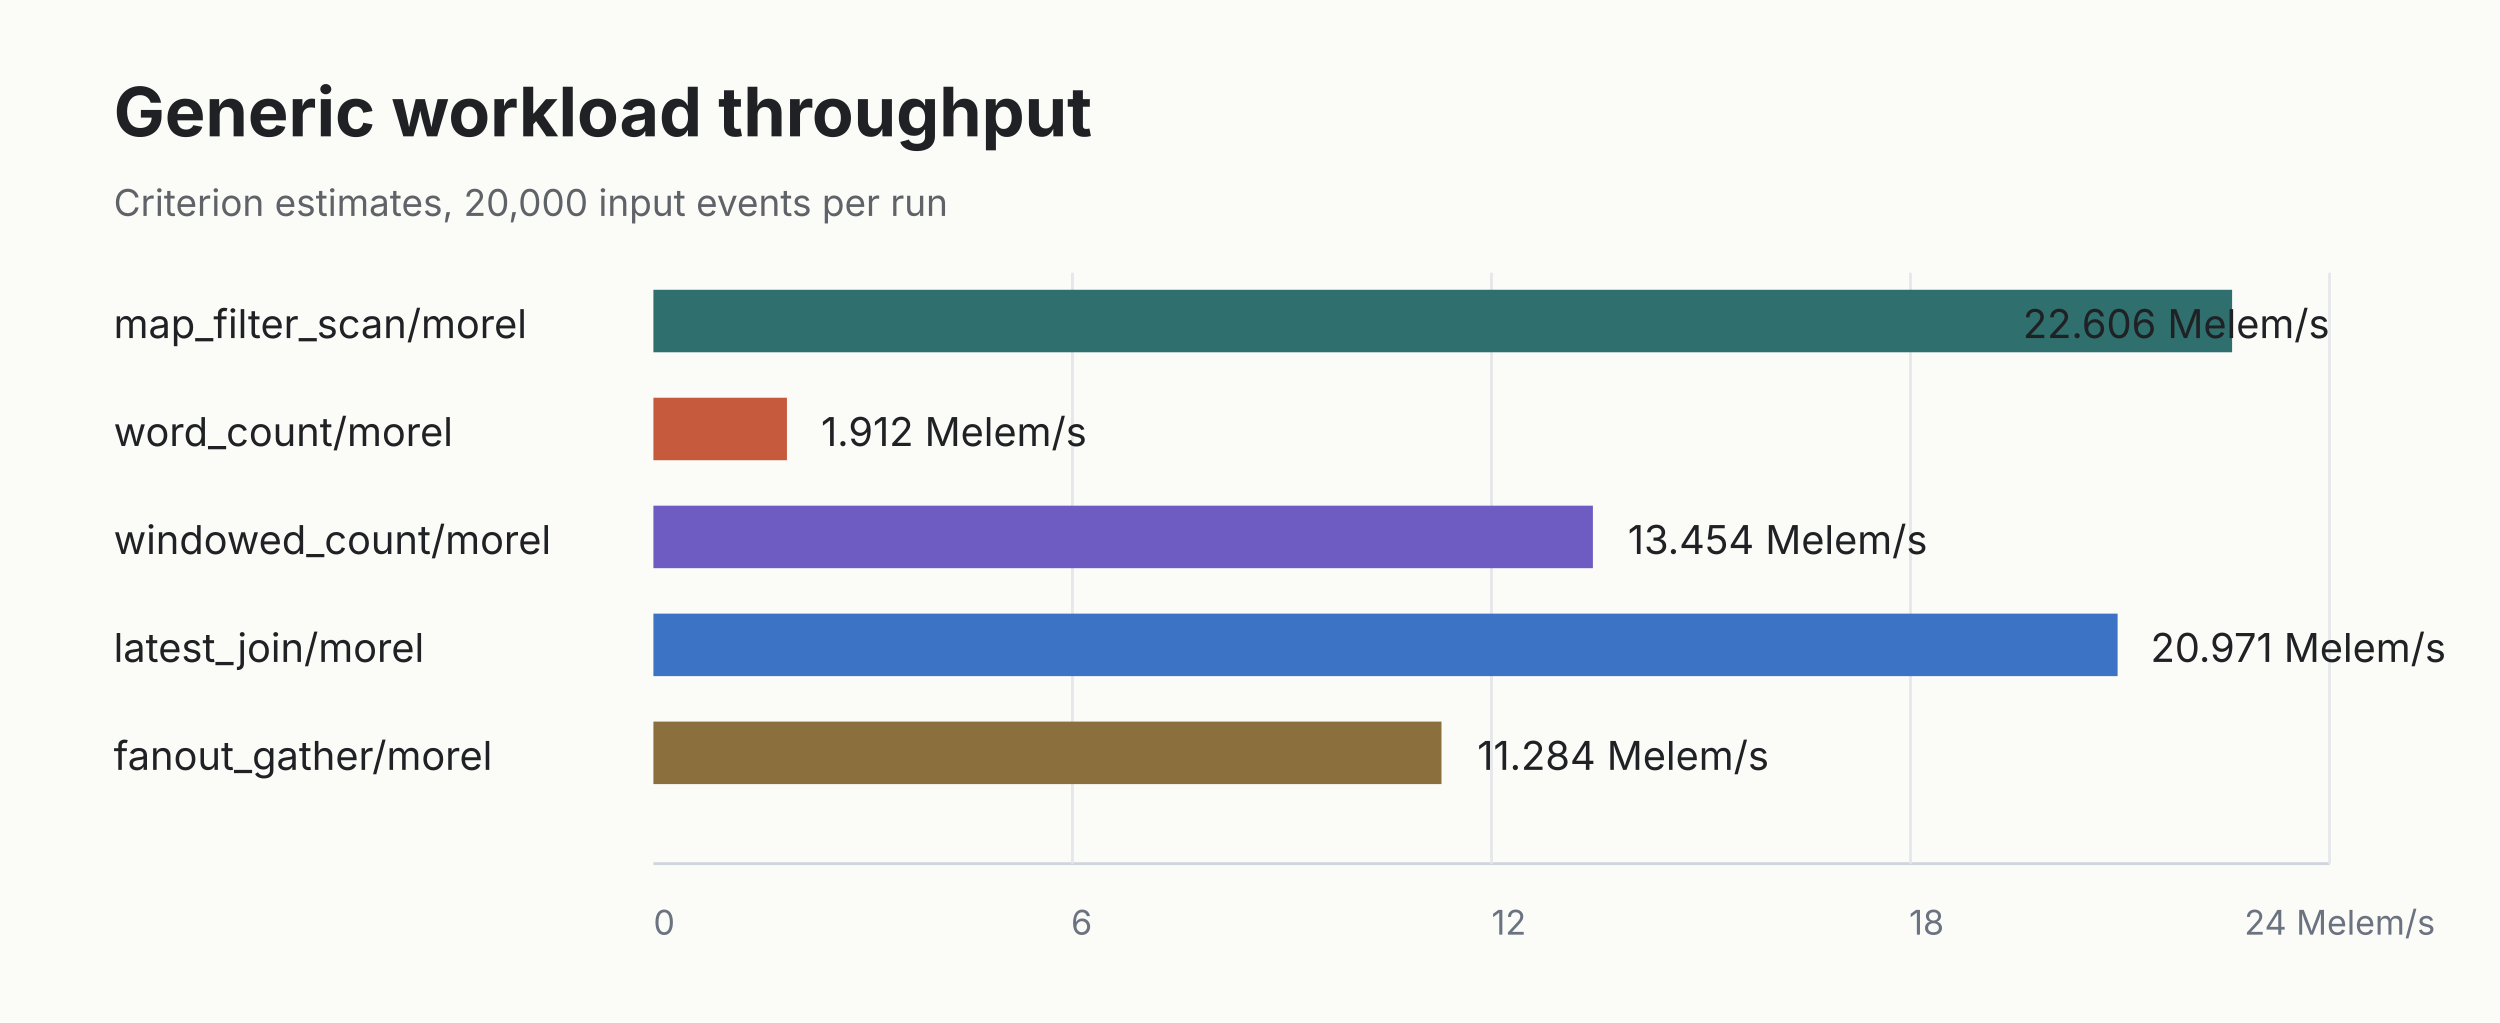
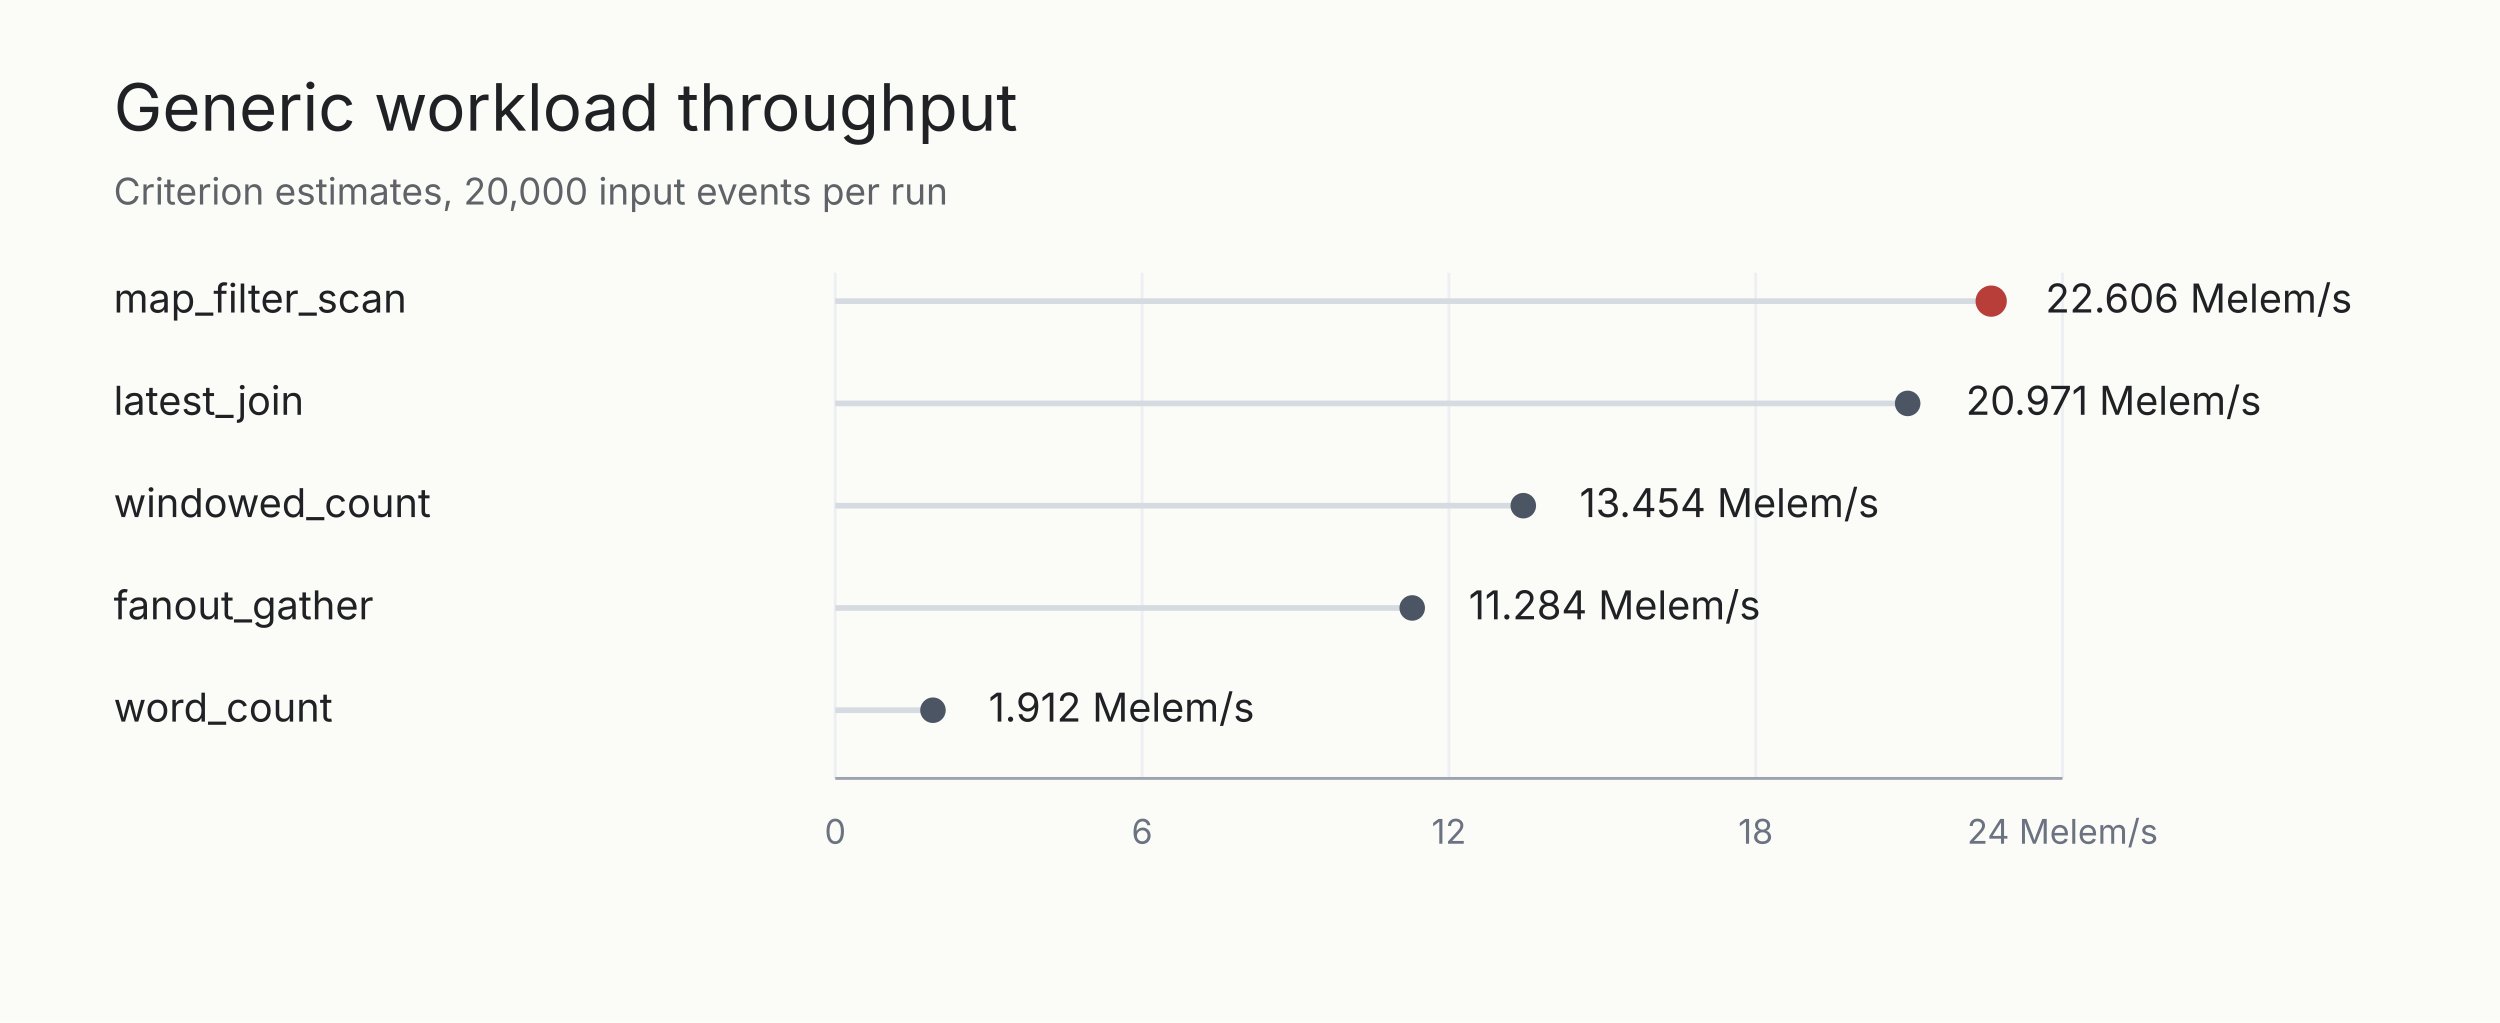
<svg xmlns="http://www.w3.org/2000/svg" width="880" height="360" viewBox="0 0 880 360" role="img" aria-labelledby="title desc">
  <rect width="880" height="360" fill="#fbfbf8" />
-   <text x="40" y="48" font-family="Inter, ui-sans-serif, system-ui, -apple-system, BlinkMacSystemFont, Segoe UI, sans-serif" font-size="24" font-weight="700" fill="#202124">Generic workload throughput</text>
-   <text x="40" y="76" font-family="Inter, ui-sans-serif, system-ui, -apple-system, BlinkMacSystemFont, Segoe UI, sans-serif" font-size="13" fill="#5f6368">Criterion estimates, 20,000 input events per run</text>
-   <line x1="230" y1="304" x2="820" y2="304" stroke="#d0d5dd" stroke-width="1" />
-   <g font-family="Inter, ui-sans-serif, system-ui, -apple-system, BlinkMacSystemFont, Segoe UI, sans-serif">
-     <text x="230" y="329" font-size="12" fill="#6b7280">0</text>
-     <text x="377" y="329" font-size="12" fill="#6b7280">6</text>
-     <text x="525" y="329" font-size="12" fill="#6b7280">12</text>
-     <text x="672" y="329" font-size="12" fill="#6b7280">18</text>
-     <text x="790" y="329" font-size="12" fill="#6b7280">24 Melem/s</text>
+   <text x="40" y="46" font-family="Inter, ui-sans-serif, system-ui, -apple-system, BlinkMacSystemFont, Segoe UI, sans-serif" font-size="23" fill="#202124">Generic workload throughput</text>
+   <text x="40" y="72" font-family="Inter, ui-sans-serif, system-ui, -apple-system, BlinkMacSystemFont, Segoe UI, sans-serif" font-size="13" fill="#5f6368">Criterion estimates, 20,000 input events per run</text>
+   <g stroke="#eceff3" stroke-width="1">
+     <line x1="294" y1="96" x2="294" y2="274" />
+     <line x1="402" y1="96" x2="402" y2="274" />
+     <line x1="510" y1="96" x2="510" y2="274" />
+     <line x1="618" y1="96" x2="618" y2="274" />
+     <line x1="726" y1="96" x2="726" y2="274" />
  </g>
-   <g stroke="#e5e7eb" stroke-width="1">
-     <line x1="377.5" y1="96" x2="377.5" y2="304" />
-     <line x1="525" y1="96" x2="525" y2="304" />
-     <line x1="672.5" y1="96" x2="672.5" y2="304" />
-     <line x1="820" y1="96" x2="820" y2="304" />
+   <line x1="294" y1="274" x2="726" y2="274" stroke="#9ca3af" stroke-width="1" />
+   <g font-family="Inter, ui-sans-serif, system-ui, -apple-system, BlinkMacSystemFont, Segoe UI, sans-serif" font-size="12" fill="#6b7280">
+     <text x="294" y="297" text-anchor="middle">0</text>
+     <text x="402" y="297" text-anchor="middle">6</text>
+     <text x="510" y="297" text-anchor="middle">12</text>
+     <text x="618" y="297" text-anchor="middle">18</text>
+     <text x="726" y="297" text-anchor="middle">24 Melem/s</text>
  </g>
  <g font-family="Inter, ui-sans-serif, system-ui, -apple-system, BlinkMacSystemFont, Segoe UI, sans-serif" font-size="14">
-     <text x="40" y="119" fill="#202124">map_filter_scan/morel</text>
-     <rect x="230" y="102" width="555.7" height="22" fill="#2f6f6d" />
-     <text x="820" y="119" text-anchor="end" fill="#202124">22.606 Melem/s</text>
-     <text x="40" y="157" fill="#202124">word_count/morel</text>
-     <rect x="230" y="140" width="47.0" height="22" fill="#c55a3d" />
-     <text x="289" y="157" fill="#202124">1.912 Melem/s</text>
-     <text x="40" y="195" fill="#202124">windowed_count/morel</text>
-     <rect x="230" y="178" width="330.7" height="22" fill="#6f5cc2" />
-     <text x="573" y="195" fill="#202124">13.454 Melem/s</text>
-     <text x="40" y="233" fill="#202124">latest_join/morel</text>
-     <rect x="230" y="216" width="515.4" height="22" fill="#3d73c5" />
-     <text x="757" y="233" fill="#202124">20.971 Melem/s</text>
-     <text x="40" y="271" fill="#202124">fanout_gather/morel</text>
-     <rect x="230" y="254" width="277.4" height="22" fill="#8b6f3d" />
-     <text x="520" y="271" fill="#202124">11.284 Melem/s</text>
+     <text x="40" y="110" fill="#202124">map_filter_scan</text>
+     <line x1="294" y1="106" x2="700.9" y2="106" stroke="#d6dbe1" stroke-width="2" />
+     <circle cx="700.9" cy="106" r="5.5" fill="#b83f39" />
+     <text x="720" y="110" fill="#202124">22.606 Melem/s</text>
+     <text x="40" y="146" fill="#202124">latest_join</text>
+     <line x1="294" y1="142" x2="671.5" y2="142" stroke="#d6dbe1" stroke-width="2" />
+     <circle cx="671.5" cy="142" r="4.5" fill="#4b5563" />
+     <text x="692" y="146" fill="#202124">20.971 Melem/s</text>
+     <text x="40" y="182" fill="#202124">windowed_count</text>
+     <line x1="294" y1="178" x2="536.2" y2="178" stroke="#d6dbe1" stroke-width="2" />
+     <circle cx="536.2" cy="178" r="4.5" fill="#4b5563" />
+     <text x="556" y="182" fill="#202124">13.454 Melem/s</text>
+     <text x="40" y="218" fill="#202124">fanout_gather</text>
+     <line x1="294" y1="214" x2="497.1" y2="214" stroke="#d6dbe1" stroke-width="2" />
+     <circle cx="497.1" cy="214" r="4.5" fill="#4b5563" />
+     <text x="517" y="218" fill="#202124">11.284 Melem/s</text>
+     <text x="40" y="254" fill="#202124">word_count</text>
+     <line x1="294" y1="250" x2="328.4" y2="250" stroke="#d6dbe1" stroke-width="2" />
+     <circle cx="328.4" cy="250" r="4.5" fill="#4b5563" />
+     <text x="348" y="254" fill="#202124">1.912 Melem/s</text>
  </g>
</svg>
